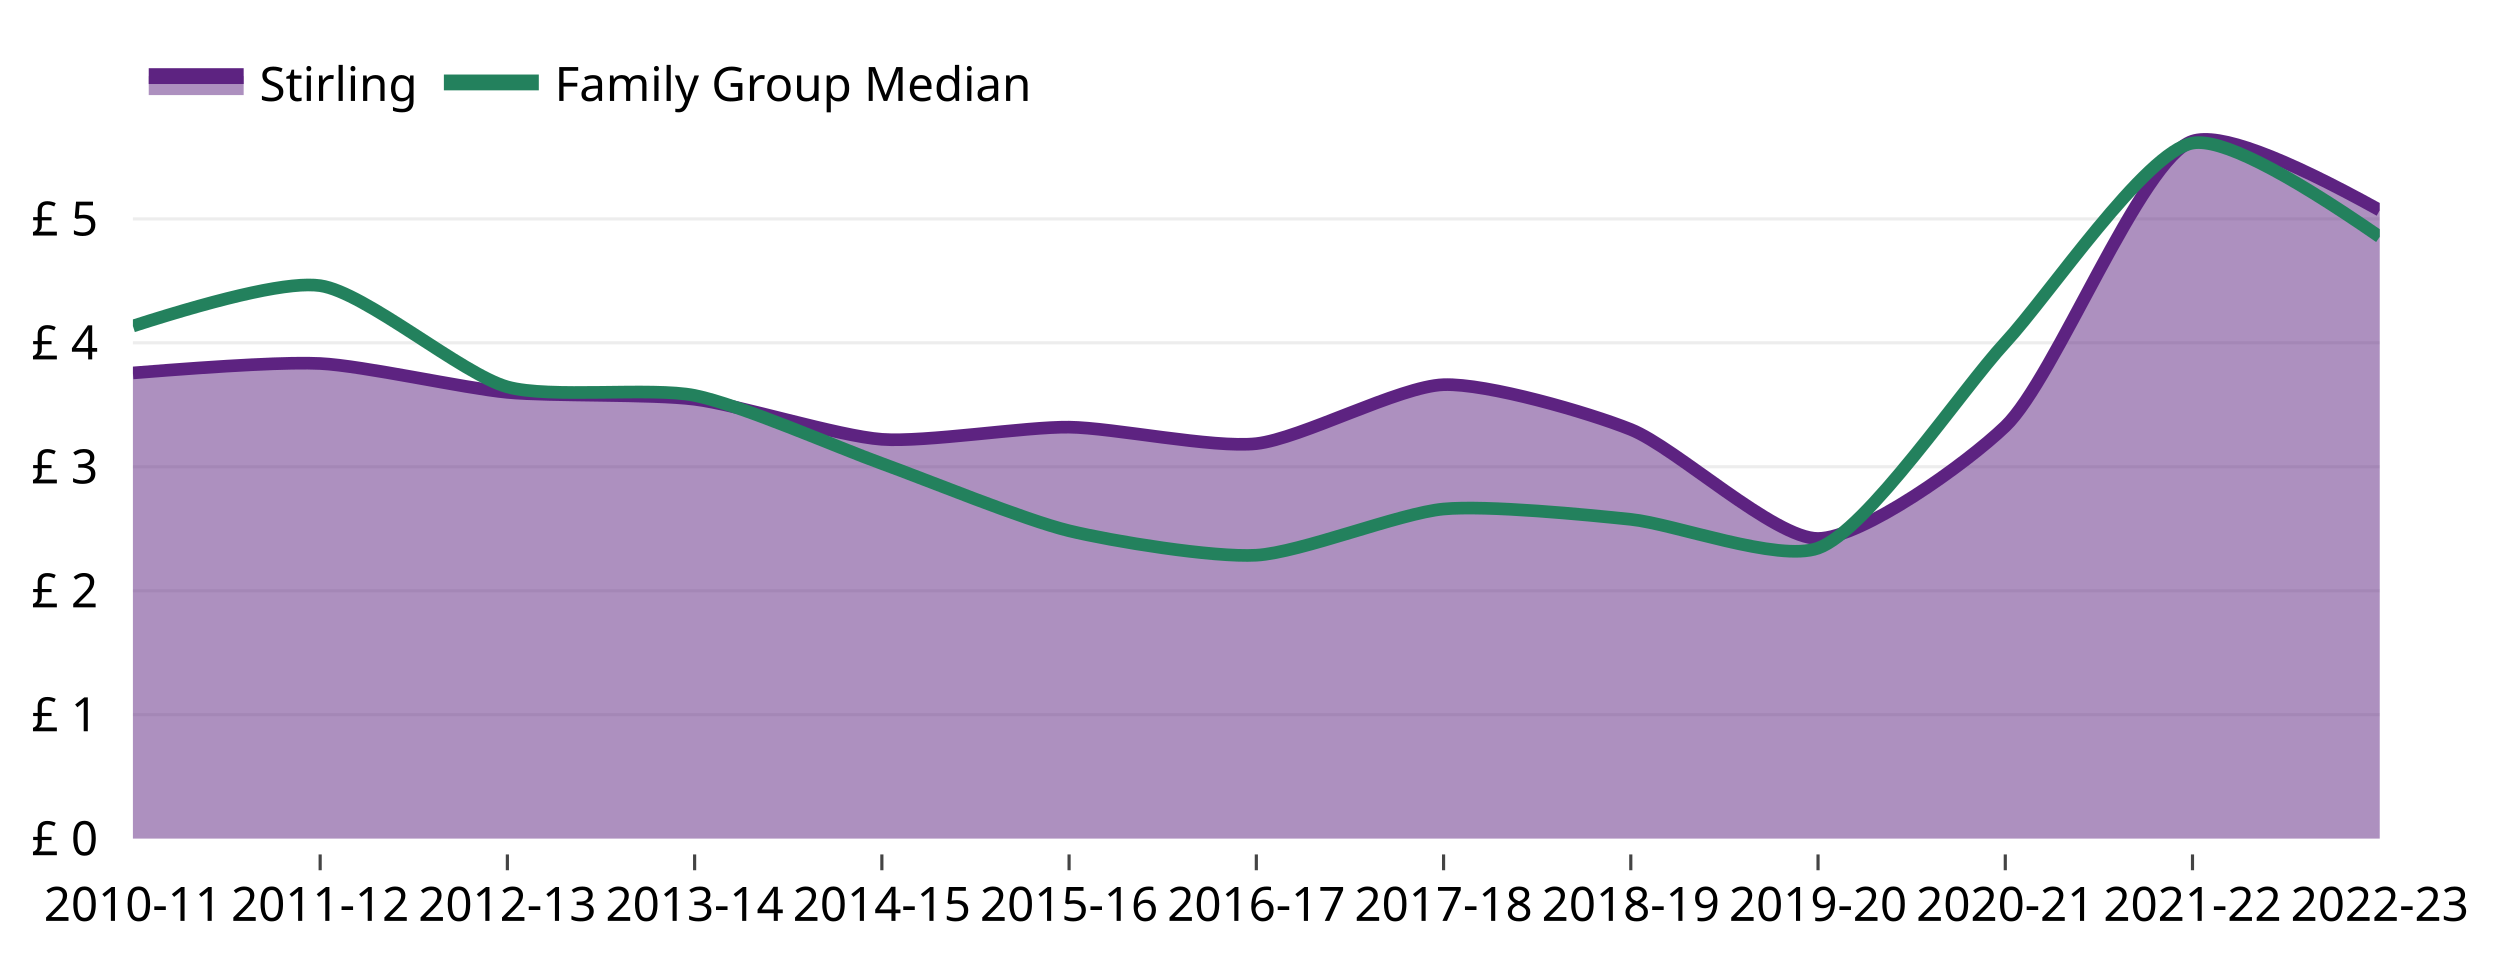
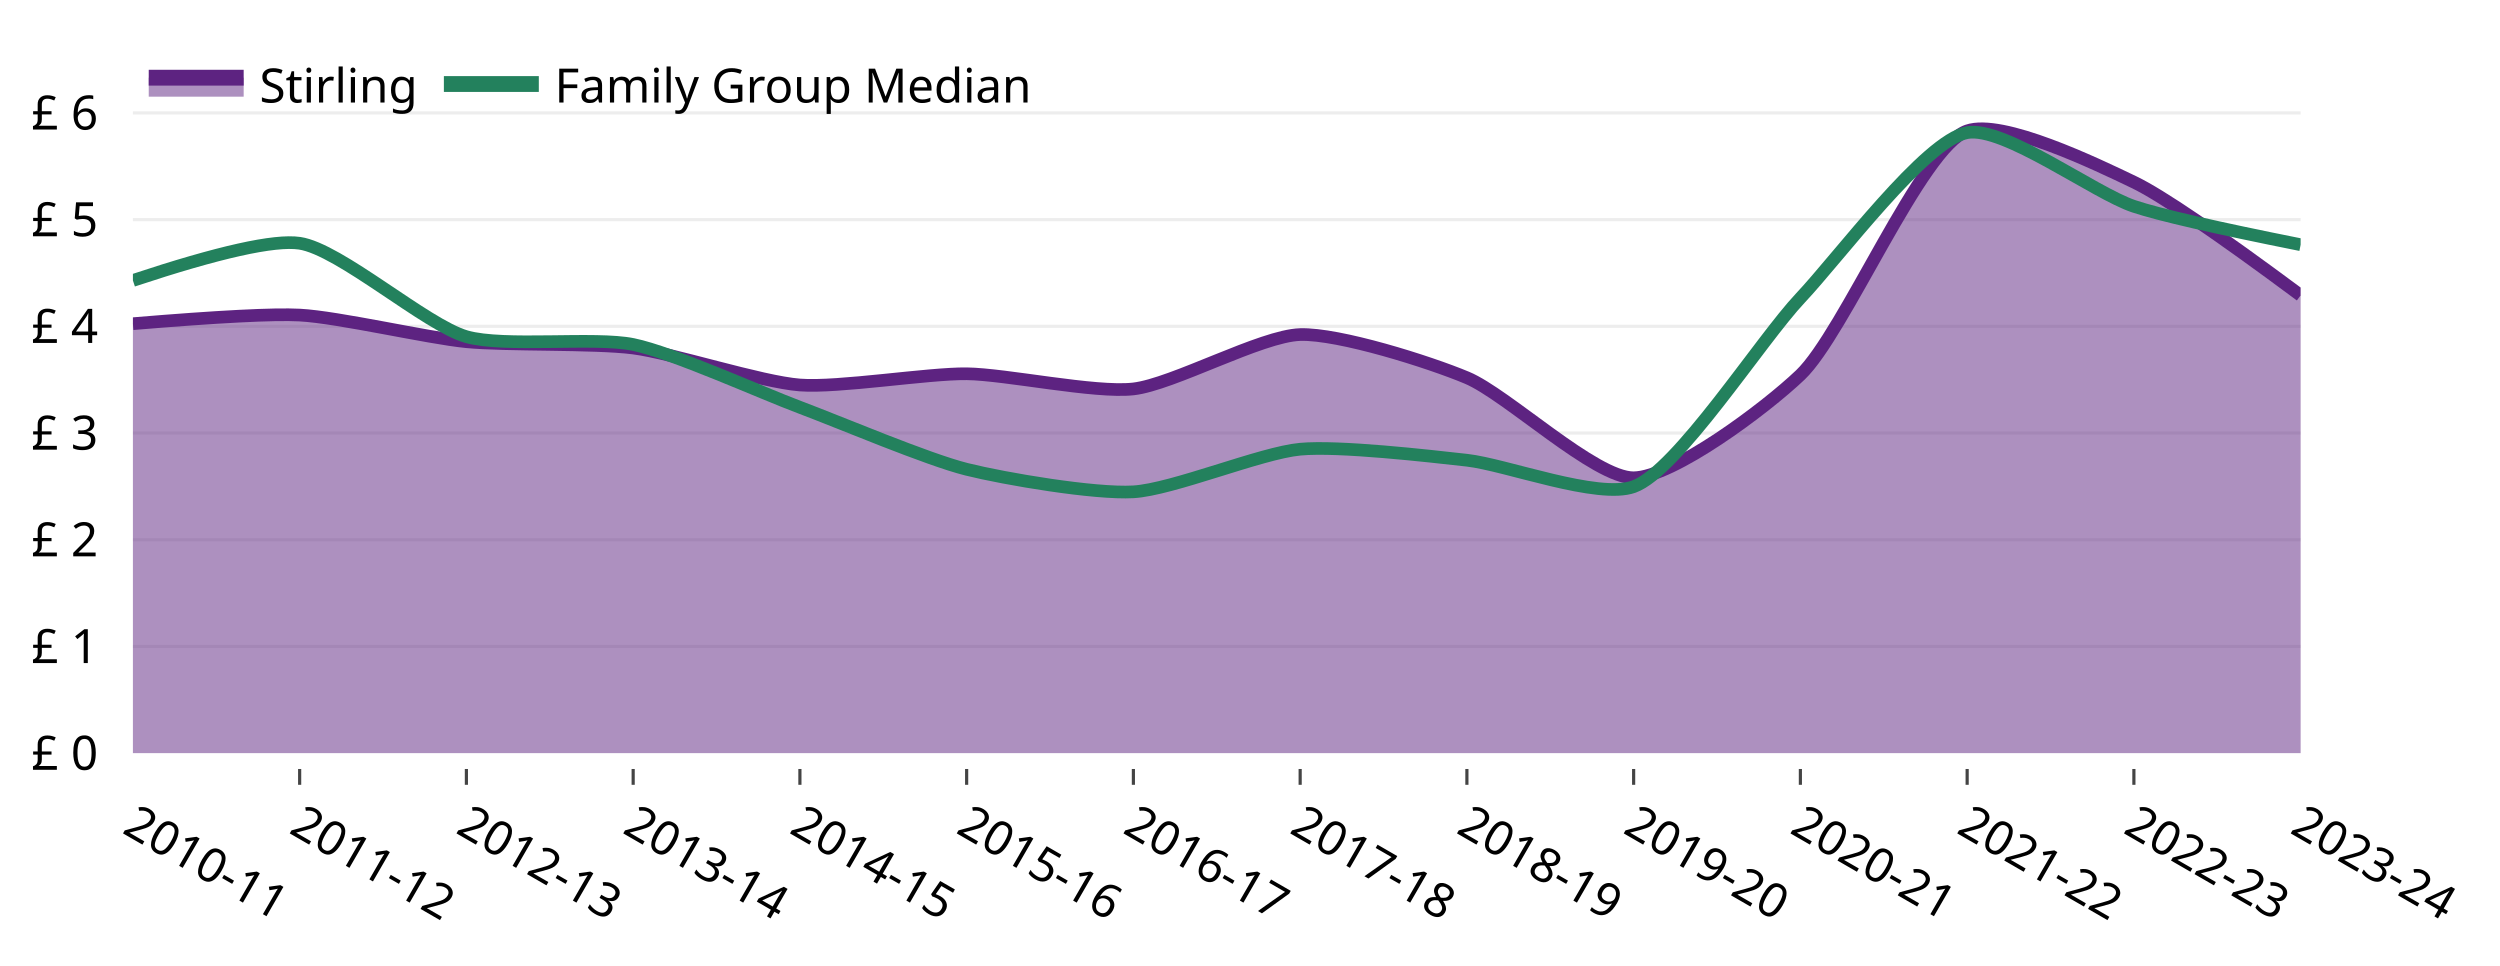
<svg xmlns="http://www.w3.org/2000/svg" class="main-svg" width="790" height="305" style="" viewBox="0 0 790 305">
  <rect x="0" y="0" width="790" height="305" style="fill: rgb(255, 255, 255); fill-opacity: 1;" />
-   <defs id="defs-3ba113">
+   <defs id="defs-fb99a9">
    <g class="clips">
-       <clipPath id="clip3ba113xyplot" class="plotclip">
-         <rect width="710" height="232" />
-       </clipPath>
-       <clipPath class="axesclip" id="clip3ba113x">
-         <rect x="42" y="0" width="710" height="305" />
-       </clipPath>
-       <clipPath class="axesclip" id="clip3ba113y">
-         <rect x="0" y="33" width="790" height="232" />
-       </clipPath>
-       <clipPath class="axesclip" id="clip3ba113xy">
-         <rect x="42" y="33" width="710" height="232" />
+       <clipPath id="clipfb99a9xyplot" class="plotclip">
+         <rect width="685" height="207" />
+       </clipPath>
+       <clipPath class="axesclip" id="clipfb99a9x">
+         <rect x="42" y="0" width="685" height="305" />
+       </clipPath>
+       <clipPath class="axesclip" id="clipfb99a9y">
+         <rect x="0" y="31" width="790" height="207" />
+       </clipPath>
+       <clipPath class="axesclip" id="clipfb99a9xy">
+         <rect x="42" y="31" width="685" height="207" />
      </clipPath>
    </g>
    <g class="gradients" />
    <g class="patterns" />
  </defs>
  <g class="bglayer">
-     <rect class="bg" x="32" y="23" width="730" height="252" style="fill: rgb(0, 0, 0); fill-opacity: 0; stroke-width: 0;" />
+     <rect class="bg" x="32" y="21" width="705" height="227" style="fill: rgb(0, 0, 0); fill-opacity: 0; stroke-width: 0;" />
  </g>
  <g class="layer-below">
    <g class="imagelayer" />
    <g class="shapelayer" />
  </g>
  <g class="cartesianlayer">
    <g class="subplot xy">
      <g class="layer-subplot">
        <g class="shapelayer" />
        <g class="imagelayer" />
      </g>
      <g class="minor-gridlayer">
        <g class="x" />
        <g class="y" />
      </g>
      <g class="gridlayer">
        <g class="x">
-           <path class="xgrid crisp" transform="translate(101.17,0)" d="M0,33v232" style="stroke: rgb(255, 255, 255); stroke-opacity: 1; stroke-width: 1px;" />
-           <path class="xgrid crisp" transform="translate(160.33,0)" d="M0,33v232" style="stroke: rgb(255, 255, 255); stroke-opacity: 1; stroke-width: 1px;" />
-           <path class="xgrid crisp" transform="translate(219.5,0)" d="M0,33v232" style="stroke: rgb(255, 255, 255); stroke-opacity: 1; stroke-width: 1px;" />
-           <path class="xgrid crisp" transform="translate(278.67,0)" d="M0,33v232" style="stroke: rgb(255, 255, 255); stroke-opacity: 1; stroke-width: 1px;" />
-           <path class="xgrid crisp" transform="translate(337.83,0)" d="M0,33v232" style="stroke: rgb(255, 255, 255); stroke-opacity: 1; stroke-width: 1px;" />
-           <path class="xgrid crisp" transform="translate(397,0)" d="M0,33v232" style="stroke: rgb(255, 255, 255); stroke-opacity: 1; stroke-width: 1px;" />
-           <path class="xgrid crisp" transform="translate(456.17,0)" d="M0,33v232" style="stroke: rgb(255, 255, 255); stroke-opacity: 1; stroke-width: 1px;" />
-           <path class="xgrid crisp" transform="translate(515.33,0)" d="M0,33v232" style="stroke: rgb(255, 255, 255); stroke-opacity: 1; stroke-width: 1px;" />
-           <path class="xgrid crisp" transform="translate(574.5,0)" d="M0,33v232" style="stroke: rgb(255, 255, 255); stroke-opacity: 1; stroke-width: 1px;" />
-           <path class="xgrid crisp" transform="translate(633.67,0)" d="M0,33v232" style="stroke: rgb(255, 255, 255); stroke-opacity: 1; stroke-width: 1px;" />
-           <path class="xgrid crisp" transform="translate(692.83,0)" d="M0,33v232" style="stroke: rgb(255, 255, 255); stroke-opacity: 1; stroke-width: 1px;" />
+           <path class="xgrid crisp" transform="translate(94.69,0)" d="M0,31v207" style="stroke: rgb(255, 255, 255); stroke-opacity: 1; stroke-width: 1px;" />
+           <path class="xgrid crisp" transform="translate(147.38,0)" d="M0,31v207" style="stroke: rgb(255, 255, 255); stroke-opacity: 1; stroke-width: 1px;" />
+           <path class="xgrid crisp" transform="translate(200.08,0)" d="M0,31v207" style="stroke: rgb(255, 255, 255); stroke-opacity: 1; stroke-width: 1px;" />
+           <path class="xgrid crisp" transform="translate(252.77,0)" d="M0,31v207" style="stroke: rgb(255, 255, 255); stroke-opacity: 1; stroke-width: 1px;" />
+           <path class="xgrid crisp" transform="translate(305.46,0)" d="M0,31v207" style="stroke: rgb(255, 255, 255); stroke-opacity: 1; stroke-width: 1px;" />
+           <path class="xgrid crisp" transform="translate(358.15,0)" d="M0,31v207" style="stroke: rgb(255, 255, 255); stroke-opacity: 1; stroke-width: 1px;" />
+           <path class="xgrid crisp" transform="translate(410.85,0)" d="M0,31v207" style="stroke: rgb(255, 255, 255); stroke-opacity: 1; stroke-width: 1px;" />
+           <path class="xgrid crisp" transform="translate(463.54,0)" d="M0,31v207" style="stroke: rgb(255, 255, 255); stroke-opacity: 1; stroke-width: 1px;" />
+           <path class="xgrid crisp" transform="translate(516.23,0)" d="M0,31v207" style="stroke: rgb(255, 255, 255); stroke-opacity: 1; stroke-width: 1px;" />
+           <path class="xgrid crisp" transform="translate(568.92,0)" d="M0,31v207" style="stroke: rgb(255, 255, 255); stroke-opacity: 1; stroke-width: 1px;" />
+           <path class="xgrid crisp" transform="translate(621.62,0)" d="M0,31v207" style="stroke: rgb(255, 255, 255); stroke-opacity: 1; stroke-width: 1px;" />
+           <path class="xgrid crisp" transform="translate(674.31,0)" d="M0,31v207" style="stroke: rgb(255, 255, 255); stroke-opacity: 1; stroke-width: 1px;" />
        </g>
        <g class="y">
-           <path class="ygrid crisp" transform="translate(0,225.83)" d="M42,0h710" style="stroke: rgb(237, 237, 237); stroke-opacity: 1; stroke-width: 1px;" />
-           <path class="ygrid crisp" transform="translate(0,186.67)" d="M42,0h710" style="stroke: rgb(237, 237, 237); stroke-opacity: 1; stroke-width: 1px;" />
-           <path class="ygrid crisp" transform="translate(0,147.5)" d="M42,0h710" style="stroke: rgb(237, 237, 237); stroke-opacity: 1; stroke-width: 1px;" />
-           <path class="ygrid crisp" transform="translate(0,108.33)" d="M42,0h710" style="stroke: rgb(237, 237, 237); stroke-opacity: 1; stroke-width: 1px;" />
-           <path class="ygrid crisp" transform="translate(0,69.17)" d="M42,0h710" style="stroke: rgb(237, 237, 237); stroke-opacity: 1; stroke-width: 1px;" />
+           <path class="ygrid crisp" transform="translate(0,204.28)" d="M42,0h685" style="stroke: rgb(237, 237, 237); stroke-opacity: 1; stroke-width: 1px;" />
+           <path class="ygrid crisp" transform="translate(0,170.56)" d="M42,0h685" style="stroke: rgb(237, 237, 237); stroke-opacity: 1; stroke-width: 1px;" />
+           <path class="ygrid crisp" transform="translate(0,136.84)" d="M42,0h685" style="stroke: rgb(237, 237, 237); stroke-opacity: 1; stroke-width: 1px;" />
+           <path class="ygrid crisp" transform="translate(0,103.12)" d="M42,0h685" style="stroke: rgb(237, 237, 237); stroke-opacity: 1; stroke-width: 1px;" />
+           <path class="ygrid crisp" transform="translate(0,69.4)" d="M42,0h685" style="stroke: rgb(237, 237, 237); stroke-opacity: 1; stroke-width: 1px;" />
+           <path class="ygrid crisp" transform="translate(0,35.69)" d="M42,0h685" style="stroke: rgb(237, 237, 237); stroke-opacity: 1; stroke-width: 1px;" />
        </g>
      </g>
      <g class="zerolinelayer">
-         <path class="yzl zl crisp" transform="translate(0,265)" d="M42,0h710" style="stroke: rgb(255, 255, 255); stroke-opacity: 1; stroke-width: 2px;" />
+         <path class="yzl zl crisp" transform="translate(0,238)" d="M42,0h685" style="stroke: rgb(255, 255, 255); stroke-opacity: 1; stroke-width: 2px;" />
      </g>
      <path class="xlines-below" />
      <path class="ylines-below" />
      <g class="overlines-below" />
      <g class="xaxislayer-below" />
      <g class="yaxislayer-below" />
      <g class="overaxes-below" />
-       <g class="plot" transform="translate(42,33)" clip-path="url(#clip3ba113xyplot)">
+       <g class="plot" transform="translate(42,31)" clip-path="url(#clipfb99a9xyplot)">
        <g class="scatterlayer mlayer">
-           <g class="trace scatter traceb0d320" style="stroke-miterlimit: 2;">
+           <g class="trace scatter trace0fa12e" style="stroke-miterlimit: 2;">
            <g class="fills">
              <g>
-                 <path class="js-fill" d="M710,232L0,232L0,84.85Q45.4,81.16 59.17,81.87C73.01,82.58 104.49,89.67 118.33,90.99C132.1,92.3 163.77,91.46 177.5,93.17C191.38,94.9 222.79,104.82 236.67,105.83C250.41,106.83 282.03,101.82 295.83,101.98C309.64,102.14 341.34,108.68 355,107.19C368.96,105.67 400.3,89.05 414.17,88.56C427.91,88.08 459.91,97.33 473.33,102.71C487.57,108.41 518.72,137.24 532.5,137.16C546.33,137.08 579.09,113.8 591.67,101.73C607.4,86.64 634.62,16.94 650.83,11.6Q663.23,7.51 710,33.42" style="fill: rgb(93, 35, 129); fill-opacity: 0.5; stroke-width: 0;" />
+                 <path class="js-fill" d="M685,207L0,207L0,71.29Q40.43,67.91 52.69,68.56C65.02,69.22 93.05,75.77 105.38,76.98C117.64,78.19 145.85,77.4 158.08,78.97C170.45,80.56 198.41,89.72 210.77,90.66C223,91.59 251.17,86.97 263.46,87.11C275.76,87.25 303.99,93.27 316.15,91.9C328.59,90.5 356.5,75.1 368.85,74.72C381.09,74.34 409.6,83.35 421.54,88.36C434.23,93.68 461.96,120.05 474.23,119.98C486.55,119.9 515.65,98.23 526.92,87.48C540.76,74.27 565.23,15.39 579.62,10.35C590.68,6.48 620.43,20.85 632.31,26.55Q645.08,32.68 685,62.34" style="fill: rgb(93, 35, 129); fill-opacity: 0.5; stroke-width: 0;" />
              </g>
            </g>
            <g class="errorbars" />
            <g class="lines">
-               <path class="js-line" d="M0,84.85Q45.4,81.16 59.17,81.87C73.01,82.58 104.49,89.67 118.33,90.99C132.1,92.3 163.77,91.46 177.5,93.17C191.38,94.9 222.79,104.82 236.67,105.83C250.41,106.83 282.03,101.82 295.83,101.98C309.64,102.14 341.34,108.68 355,107.19C368.96,105.67 400.3,89.05 414.17,88.56C427.91,88.08 459.91,97.33 473.33,102.71C487.57,108.41 518.72,137.24 532.5,137.16C546.33,137.08 579.09,113.8 591.67,101.73C607.4,86.64 634.62,16.94 650.83,11.6Q663.23,7.51 710,33.42" style="vector-effect: none; fill: none; stroke: rgb(93, 35, 129); stroke-opacity: 1; stroke-width: 4px; opacity: 1;" />
+               <path class="js-line" d="M0,71.29Q40.43,67.91 52.69,68.56C65.02,69.22 93.05,75.77 105.38,76.98C117.64,78.19 145.85,77.4 158.08,78.97C170.45,80.56 198.41,89.72 210.77,90.66C223,91.59 251.17,86.97 263.46,87.11C275.76,87.25 303.99,93.27 316.15,91.9C328.59,90.5 356.5,75.1 368.85,74.72C381.09,74.34 409.6,83.35 421.54,88.36C434.23,93.68 461.96,120.05 474.23,119.98C486.55,119.9 515.65,98.23 526.92,87.48C540.76,74.27 565.23,15.39 579.62,10.35C590.68,6.48 620.43,20.85 632.31,26.55Q645.08,32.68 685,62.34" style="vector-effect: none; fill: none; stroke: rgb(93, 35, 129); stroke-opacity: 1; stroke-width: 4px; opacity: 1;" />
            </g>
            <g class="points" />
            <g class="text" />
          </g>
-           <g class="trace scatter trace817800" style="stroke-miterlimit: 2; opacity: 1;">
+           <g class="trace scatter tracef0189c" style="stroke-miterlimit: 2; opacity: 1;">
            <g class="fills" />
            <g class="errorbars" />
            <g class="lines">
-               <path class="js-line" d="M0,70.03Q45.71,55.35 59.17,57.27C73.36,59.29 104.06,85.3 118.33,89.26C131.72,92.98 163.9,89.24 177.5,91.96C191.52,94.76 222.86,108.49 236.67,113.48C250.47,118.47 281.84,131.35 295.83,134.73C309.46,138.03 341.27,143.22 355,142.45C368.88,141.67 400.27,129.15 414.17,127.85C427.88,126.57 459.56,129.68 473.33,131.12C487.17,132.56 519.78,144.72 532.5,140.22C547.91,134.77 577.81,90.23 591.67,75.24C605.42,60.37 635.97,14.87 650.83,12.22Q663.83,9.9 710,41.84" style="vector-effect: none; fill: none; stroke: rgb(35, 129, 93); stroke-opacity: 1; stroke-width: 4px; opacity: 1;" />
+               <path class="js-line" d="M0,57.63Q40.72,44.12 52.69,45.87C65.35,47.73 92.64,71.74 105.38,75.39C117.29,78.8 145.98,75.36 158.08,77.86C170.58,80.44 198.47,93.11 210.77,97.71C223.06,102.31 250.99,114.18 263.46,117.3C275.59,120.33 303.92,125.13 316.15,124.42C328.52,123.7 356.46,112.09 368.85,110.95C381.06,109.82 409.28,113.06 421.54,114.43C433.87,115.81 462.94,126.85 474.23,122.79C488.02,117.84 514.4,76.44 526.92,63.18C539.01,50.38 566.44,13.34 579.62,10.91C591.23,8.77 619.81,30.04 632.31,34.2Q644.42,38.23 685,46.33" style="vector-effect: none; fill: none; stroke: rgb(35, 129, 93); stroke-opacity: 1; stroke-width: 4px; opacity: 1;" />
            </g>
            <g class="points" />
            <g class="text" />
          </g>
        </g>
      </g>
      <g class="overplot" />
      <path class="xlines-above crisp" d="" style="fill: none; stroke-width: 1px; stroke: rgb(0, 0, 0); stroke-opacity: 0;" />
      <path class="ylines-above crisp" d="M0,0" style="fill: none;" />
      <g class="overlines-above" />
      <g class="xaxislayer-above">
-         <path class="xtick ticks crisp" d="M0,275v-5" transform="translate(101.17,0)" style="stroke: rgb(68, 68, 68); stroke-opacity: 1; stroke-width: 1px;" />
-         <path class="xtick ticks crisp" d="M0,275v-5" transform="translate(160.33,0)" style="stroke: rgb(68, 68, 68); stroke-opacity: 1; stroke-width: 1px;" />
-         <path class="xtick ticks crisp" d="M0,275v-5" transform="translate(219.5,0)" style="stroke: rgb(68, 68, 68); stroke-opacity: 1; stroke-width: 1px;" />
-         <path class="xtick ticks crisp" d="M0,275v-5" transform="translate(278.67,0)" style="stroke: rgb(68, 68, 68); stroke-opacity: 1; stroke-width: 1px;" />
-         <path class="xtick ticks crisp" d="M0,275v-5" transform="translate(337.83,0)" style="stroke: rgb(68, 68, 68); stroke-opacity: 1; stroke-width: 1px;" />
-         <path class="xtick ticks crisp" d="M0,275v-5" transform="translate(397,0)" style="stroke: rgb(68, 68, 68); stroke-opacity: 1; stroke-width: 1px;" />
-         <path class="xtick ticks crisp" d="M0,275v-5" transform="translate(456.17,0)" style="stroke: rgb(68, 68, 68); stroke-opacity: 1; stroke-width: 1px;" />
-         <path class="xtick ticks crisp" d="M0,275v-5" transform="translate(515.33,0)" style="stroke: rgb(68, 68, 68); stroke-opacity: 1; stroke-width: 1px;" />
-         <path class="xtick ticks crisp" d="M0,275v-5" transform="translate(574.5,0)" style="stroke: rgb(68, 68, 68); stroke-opacity: 1; stroke-width: 1px;" />
-         <path class="xtick ticks crisp" d="M0,275v-5" transform="translate(633.67,0)" style="stroke: rgb(68, 68, 68); stroke-opacity: 1; stroke-width: 1px;" />
-         <path class="xtick ticks crisp" d="M0,275v-5" transform="translate(692.83,0)" style="stroke: rgb(68, 68, 68); stroke-opacity: 1; stroke-width: 1px;" />
-         <g class="xtick">
-           <text text-anchor="middle" x="0" y="291" transform="translate(42,0)" style="font-family: 'Segoe UI Semibold'; font-size: 15px; fill: rgb(0, 0, 0); fill-opacity: 1; white-space: pre; opacity: 1;">2010-11</text>
-         </g>
-         <g class="xtick">
-           <text text-anchor="middle" x="0" y="291" transform="translate(101.17,0)" style="font-family: 'Segoe UI Semibold'; font-size: 15px; fill: rgb(0, 0, 0); fill-opacity: 1; white-space: pre; opacity: 1;">2011-12</text>
-         </g>
-         <g class="xtick">
-           <text text-anchor="middle" x="0" y="291" transform="translate(160.33,0)" style="font-family: 'Segoe UI Semibold'; font-size: 15px; fill: rgb(0, 0, 0); fill-opacity: 1; white-space: pre; opacity: 1;">2012-13</text>
-         </g>
-         <g class="xtick">
-           <text text-anchor="middle" x="0" y="291" transform="translate(219.5,0)" style="font-family: 'Segoe UI Semibold'; font-size: 15px; fill: rgb(0, 0, 0); fill-opacity: 1; white-space: pre; opacity: 1;">2013-14</text>
-         </g>
-         <g class="xtick">
-           <text text-anchor="middle" x="0" y="291" transform="translate(278.67,0)" style="font-family: 'Segoe UI Semibold'; font-size: 15px; fill: rgb(0, 0, 0); fill-opacity: 1; white-space: pre; opacity: 1;">2014-15</text>
-         </g>
-         <g class="xtick">
-           <text text-anchor="middle" x="0" y="291" transform="translate(337.83,0)" style="font-family: 'Segoe UI Semibold'; font-size: 15px; fill: rgb(0, 0, 0); fill-opacity: 1; white-space: pre; opacity: 1;">2015-16</text>
-         </g>
-         <g class="xtick">
-           <text text-anchor="middle" x="0" y="291" transform="translate(397,0)" style="font-family: 'Segoe UI Semibold'; font-size: 15px; fill: rgb(0, 0, 0); fill-opacity: 1; white-space: pre; opacity: 1;">2016-17</text>
-         </g>
-         <g class="xtick">
-           <text text-anchor="middle" x="0" y="291" transform="translate(456.17,0)" style="font-family: 'Segoe UI Semibold'; font-size: 15px; fill: rgb(0, 0, 0); fill-opacity: 1; white-space: pre; opacity: 1;">2017-18</text>
-         </g>
-         <g class="xtick">
-           <text text-anchor="middle" x="0" y="291" transform="translate(515.33,0)" style="font-family: 'Segoe UI Semibold'; font-size: 15px; fill: rgb(0, 0, 0); fill-opacity: 1; white-space: pre; opacity: 1;">2018-19</text>
-         </g>
-         <g class="xtick">
-           <text text-anchor="middle" x="0" y="291" transform="translate(574.5,0)" style="font-family: 'Segoe UI Semibold'; font-size: 15px; fill: rgb(0, 0, 0); fill-opacity: 1; white-space: pre; opacity: 1;">2019-20</text>
-         </g>
-         <g class="xtick">
-           <text text-anchor="middle" x="0" y="291" transform="translate(633.67,0)" style="font-family: 'Segoe UI Semibold'; font-size: 15px; fill: rgb(0, 0, 0); fill-opacity: 1; white-space: pre; opacity: 1;">2020-21</text>
-         </g>
-         <g class="xtick">
-           <text text-anchor="middle" x="0" y="291" transform="translate(692.83,0)" style="font-family: 'Segoe UI Semibold'; font-size: 15px; fill: rgb(0, 0, 0); fill-opacity: 1; white-space: pre; opacity: 1;">2021-22</text>
-         </g>
-         <g class="xtick">
-           <text text-anchor="middle" x="0" y="291" transform="translate(752,0)" style="font-family: 'Segoe UI Semibold'; font-size: 15px; fill: rgb(0, 0, 0); fill-opacity: 1; white-space: pre; opacity: 1;">2022-23</text>
+         <path class="xtick ticks crisp" d="M0,248v-5" transform="translate(94.69,0)" style="stroke: rgb(68, 68, 68); stroke-opacity: 1; stroke-width: 1px;" />
+         <path class="xtick ticks crisp" d="M0,248v-5" transform="translate(147.38,0)" style="stroke: rgb(68, 68, 68); stroke-opacity: 1; stroke-width: 1px;" />
+         <path class="xtick ticks crisp" d="M0,248v-5" transform="translate(200.08,0)" style="stroke: rgb(68, 68, 68); stroke-opacity: 1; stroke-width: 1px;" />
+         <path class="xtick ticks crisp" d="M0,248v-5" transform="translate(252.77,0)" style="stroke: rgb(68, 68, 68); stroke-opacity: 1; stroke-width: 1px;" />
+         <path class="xtick ticks crisp" d="M0,248v-5" transform="translate(305.46,0)" style="stroke: rgb(68, 68, 68); stroke-opacity: 1; stroke-width: 1px;" />
+         <path class="xtick ticks crisp" d="M0,248v-5" transform="translate(358.15,0)" style="stroke: rgb(68, 68, 68); stroke-opacity: 1; stroke-width: 1px;" />
+         <path class="xtick ticks crisp" d="M0,248v-5" transform="translate(410.85,0)" style="stroke: rgb(68, 68, 68); stroke-opacity: 1; stroke-width: 1px;" />
+         <path class="xtick ticks crisp" d="M0,248v-5" transform="translate(463.54,0)" style="stroke: rgb(68, 68, 68); stroke-opacity: 1; stroke-width: 1px;" />
+         <path class="xtick ticks crisp" d="M0,248v-5" transform="translate(516.23,0)" style="stroke: rgb(68, 68, 68); stroke-opacity: 1; stroke-width: 1px;" />
+         <path class="xtick ticks crisp" d="M0,248v-5" transform="translate(568.92,0)" style="stroke: rgb(68, 68, 68); stroke-opacity: 1; stroke-width: 1px;" />
+         <path class="xtick ticks crisp" d="M0,248v-5" transform="translate(621.62,0)" style="stroke: rgb(68, 68, 68); stroke-opacity: 1; stroke-width: 1px;" />
+         <path class="xtick ticks crisp" d="M0,248v-5" transform="translate(674.31,0)" style="stroke: rgb(68, 68, 68); stroke-opacity: 1; stroke-width: 1px;" />
+         <g class="xtick">
+           <text text-anchor="start" x="0" y="264" transform="translate(42,0) rotate(30,0,256.5)" style="font-family: 'Segoe UI Semibold'; font-size: 15px; fill: rgb(0, 0, 0); fill-opacity: 1; white-space: pre; opacity: 1;">2010-11</text>
+         </g>
+         <g class="xtick">
+           <text text-anchor="start" x="0" y="264" transform="translate(94.69,0) rotate(30,0,256.5)" style="font-family: 'Segoe UI Semibold'; font-size: 15px; fill: rgb(0, 0, 0); fill-opacity: 1; white-space: pre; opacity: 1;">2011-12</text>
+         </g>
+         <g class="xtick">
+           <text text-anchor="start" x="0" y="264" transform="translate(147.38,0) rotate(30,0,256.5)" style="font-family: 'Segoe UI Semibold'; font-size: 15px; fill: rgb(0, 0, 0); fill-opacity: 1; white-space: pre; opacity: 1;">2012-13</text>
+         </g>
+         <g class="xtick">
+           <text text-anchor="start" x="0" y="264" transform="translate(200.08,0) rotate(30,0,256.5)" style="font-family: 'Segoe UI Semibold'; font-size: 15px; fill: rgb(0, 0, 0); fill-opacity: 1; white-space: pre; opacity: 1;">2013-14</text>
+         </g>
+         <g class="xtick">
+           <text text-anchor="start" x="0" y="264" transform="translate(252.77,0) rotate(30,0,256.5)" style="font-family: 'Segoe UI Semibold'; font-size: 15px; fill: rgb(0, 0, 0); fill-opacity: 1; white-space: pre; opacity: 1;">2014-15</text>
+         </g>
+         <g class="xtick">
+           <text text-anchor="start" x="0" y="264" transform="translate(305.46,0) rotate(30,0,256.5)" style="font-family: 'Segoe UI Semibold'; font-size: 15px; fill: rgb(0, 0, 0); fill-opacity: 1; white-space: pre; opacity: 1;">2015-16</text>
+         </g>
+         <g class="xtick">
+           <text text-anchor="start" x="0" y="264" transform="translate(358.15,0) rotate(30,0,256.5)" style="font-family: 'Segoe UI Semibold'; font-size: 15px; fill: rgb(0, 0, 0); fill-opacity: 1; white-space: pre; opacity: 1;">2016-17</text>
+         </g>
+         <g class="xtick">
+           <text text-anchor="start" x="0" y="264" transform="translate(410.85,0) rotate(30,0,256.5)" style="font-family: 'Segoe UI Semibold'; font-size: 15px; fill: rgb(0, 0, 0); fill-opacity: 1; white-space: pre; opacity: 1;">2017-18</text>
+         </g>
+         <g class="xtick">
+           <text text-anchor="start" x="0" y="264" transform="translate(463.54,0) rotate(30,0,256.5)" style="font-family: 'Segoe UI Semibold'; font-size: 15px; fill: rgb(0, 0, 0); fill-opacity: 1; white-space: pre; opacity: 1;">2018-19</text>
+         </g>
+         <g class="xtick">
+           <text text-anchor="start" x="0" y="264" transform="translate(516.23,0) rotate(30,0,256.5)" style="font-family: 'Segoe UI Semibold'; font-size: 15px; fill: rgb(0, 0, 0); fill-opacity: 1; white-space: pre; opacity: 1;">2019-20</text>
+         </g>
+         <g class="xtick">
+           <text text-anchor="start" x="0" y="264" transform="translate(568.92,0) rotate(30,0,256.5)" style="font-family: 'Segoe UI Semibold'; font-size: 15px; fill: rgb(0, 0, 0); fill-opacity: 1; white-space: pre; opacity: 1;">2020-21</text>
+         </g>
+         <g class="xtick">
+           <text text-anchor="start" x="0" y="264" transform="translate(621.62,0) rotate(30,0,256.5)" style="font-family: 'Segoe UI Semibold'; font-size: 15px; fill: rgb(0, 0, 0); fill-opacity: 1; white-space: pre; opacity: 1;">2021-22</text>
+         </g>
+         <g class="xtick">
+           <text text-anchor="start" x="0" y="264" transform="translate(674.31,0) rotate(30,0,256.5)" style="font-family: 'Segoe UI Semibold'; font-size: 15px; fill: rgb(0, 0, 0); fill-opacity: 1; white-space: pre; opacity: 1;">2022-23</text>
+         </g>
+         <g class="xtick">
+           <text text-anchor="start" x="0" y="264" transform="translate(727,0) rotate(30,0,256.5)" style="font-family: 'Segoe UI Semibold'; font-size: 15px; fill: rgb(0, 0, 0); fill-opacity: 1; white-space: pre; opacity: 1;">2023-24</text>
        </g>
      </g>
      <g class="yaxislayer-above">
        <g class="ytick">
-           <text text-anchor="end" x="31" y="5.25" transform="translate(0,265)" style="font-family: 'Segoe UI Semibold'; font-size: 15px; fill: rgb(0, 0, 0); fill-opacity: 1; white-space: pre; opacity: 1;">£ 0</text>
-         </g>
-         <g class="ytick">
-           <text text-anchor="end" x="31" y="5.25" style="font-family: 'Segoe UI Semibold'; font-size: 15px; fill: rgb(0, 0, 0); fill-opacity: 1; white-space: pre; opacity: 1;" transform="translate(0,225.83)">£ 1</text>
-         </g>
-         <g class="ytick">
-           <text text-anchor="end" x="31" y="5.25" style="font-family: 'Segoe UI Semibold'; font-size: 15px; fill: rgb(0, 0, 0); fill-opacity: 1; white-space: pre; opacity: 1;" transform="translate(0,186.67)">£ 2</text>
-         </g>
-         <g class="ytick">
-           <text text-anchor="end" x="31" y="5.25" style="font-family: 'Segoe UI Semibold'; font-size: 15px; fill: rgb(0, 0, 0); fill-opacity: 1; white-space: pre; opacity: 1;" transform="translate(0,147.5)">£ 3</text>
-         </g>
-         <g class="ytick">
-           <text text-anchor="end" x="31" y="5.25" style="font-family: 'Segoe UI Semibold'; font-size: 15px; fill: rgb(0, 0, 0); fill-opacity: 1; white-space: pre; opacity: 1;" transform="translate(0,108.33)">£ 4</text>
-         </g>
-         <g class="ytick">
-           <text text-anchor="end" x="31" y="5.25" style="font-family: 'Segoe UI Semibold'; font-size: 15px; fill: rgb(0, 0, 0); fill-opacity: 1; white-space: pre; opacity: 1;" transform="translate(0,69.17)">£ 5</text>
+           <text text-anchor="end" x="31" y="5.25" transform="translate(0,238)" style="font-family: 'Segoe UI Semibold'; font-size: 15px; fill: rgb(0, 0, 0); fill-opacity: 1; white-space: pre; opacity: 1;">£ 0</text>
+         </g>
+         <g class="ytick">
+           <text text-anchor="end" x="31" y="5.25" style="font-family: 'Segoe UI Semibold'; font-size: 15px; fill: rgb(0, 0, 0); fill-opacity: 1; white-space: pre; opacity: 1;" transform="translate(0,204.28)">£ 1</text>
+         </g>
+         <g class="ytick">
+           <text text-anchor="end" x="31" y="5.25" style="font-family: 'Segoe UI Semibold'; font-size: 15px; fill: rgb(0, 0, 0); fill-opacity: 1; white-space: pre; opacity: 1;" transform="translate(0,170.56)">£ 2</text>
+         </g>
+         <g class="ytick">
+           <text text-anchor="end" x="31" y="5.25" style="font-family: 'Segoe UI Semibold'; font-size: 15px; fill: rgb(0, 0, 0); fill-opacity: 1; white-space: pre; opacity: 1;" transform="translate(0,136.84)">£ 3</text>
+         </g>
+         <g class="ytick">
+           <text text-anchor="end" x="31" y="5.25" style="font-family: 'Segoe UI Semibold'; font-size: 15px; fill: rgb(0, 0, 0); fill-opacity: 1; white-space: pre; opacity: 1;" transform="translate(0,103.12)">£ 4</text>
+         </g>
+         <g class="ytick">
+           <text text-anchor="end" x="31" y="5.25" style="font-family: 'Segoe UI Semibold'; font-size: 15px; fill: rgb(0, 0, 0); fill-opacity: 1; white-space: pre; opacity: 1;" transform="translate(0,69.4)">£ 5</text>
+         </g>
+         <g class="ytick">
+           <text text-anchor="end" x="31" y="5.25" style="font-family: 'Segoe UI Semibold'; font-size: 15px; fill: rgb(0, 0, 0); fill-opacity: 1; white-space: pre; opacity: 1;" transform="translate(0,35.69)">£ 6</text>
        </g>
      </g>
      <g class="overaxes-above" />
    </g>
  </g>
  <g class="polarlayer" />
  <g class="smithlayer" />
  <g class="ternarylayer" />
  <g class="geolayer" />
  <g class="funnelarealayer" />
  <g class="pielayer" />
  <g class="iciclelayer" />
  <g class="treemaplayer" />
  <g class="sunburstlayer" />
  <g class="glimages" />
-   <defs id="topdefs-3ba113">
+   <defs id="topdefs-fb99a9">
    <g class="clips" />
-     <clipPath id="legend3ba113">
+     <clipPath id="legendfb99a9">
      <rect width="285" height="33" x="0" y="0" />
    </clipPath>
  </defs>
  <g class="layer-above">
    <g class="imagelayer" />
    <g class="shapelayer" />
  </g>
  <g class="infolayer">
-     <g class="legend" pointer-events="all" transform="translate(42,9.8)">
+     <g class="legend" pointer-events="all" transform="translate(42,10.3)">
      <rect class="bg" shape-rendering="crispEdges" width="285" height="33" x="0" y="0" style="stroke: rgb(68, 68, 68); stroke-opacity: 1; fill: rgb(0, 0, 0); fill-opacity: 0; stroke-width: 0px;" />
-       <g class="scrollbox" transform="" clip-path="url(#legend3ba113)">
+       <g class="scrollbox" transform="" clip-path="url(#legendfb99a9)">
        <g class="groups">
          <g class="traces" transform="translate(0,16.25)" style="opacity: 1;">
            <text class="legendtext" text-anchor="start" x="40" y="5.85" style="font-family: 'Segoe UI Semibold'; font-size: 15px; fill: rgb(0, 0, 0); fill-opacity: 1; white-space: pre;">Stirling</text>
            <g class="layers">
              <g class="legendfill">
                <path class="js-fill" d="M5,-2h30v6h-30z" style="stroke-width: 0; fill: rgb(93, 35, 129); fill-opacity: 0.5;" />
              </g>
              <g class="legendlines">
                <path class="js-line" d="M5,-2h30" style="fill: none; stroke: rgb(93, 35, 129); stroke-opacity: 1; stroke-width: 5px;" />
              </g>
              <g class="legendsymbols">
                <g class="legendpoints" />
              </g>
            </g>
            <rect class="legendtoggle" x="0" y="-11.25" width="90.766" height="22.5" style="fill: rgb(0, 0, 0); fill-opacity: 0;" />
          </g>
          <g class="traces" transform="translate(93.26562,16.25)" style="opacity: 1;">
            <text class="legendtext" text-anchor="start" x="40" y="5.85" style="font-family: 'Segoe UI Semibold'; font-size: 15px; fill: rgb(0, 0, 0); fill-opacity: 1; white-space: pre;">Family Group Median</text>
            <g class="layers" style="opacity: 1;">
              <g class="legendfill" />
              <g class="legendlines">
                <path class="js-line" d="M5,0h30" style="fill: none; stroke: rgb(35, 129, 93); stroke-opacity: 1; stroke-width: 5px;" />
              </g>
              <g class="legendsymbols">
                <g class="legendpoints" />
              </g>
            </g>
            <rect class="legendtoggle" x="0" y="-11.25" width="188.609" height="22.5" style="fill: rgb(0, 0, 0); fill-opacity: 0;" />
          </g>
        </g>
      </g>
      <rect class="scrollbar" rx="20" ry="3" width="0" height="0" x="0" y="0" style="fill: rgb(128, 139, 164); fill-opacity: 1;" />
    </g>
    <g class="g-gtitle" />
    <g class="g-xtitle" />
    <g class="g-ytitle" />
  </g>
</svg>
